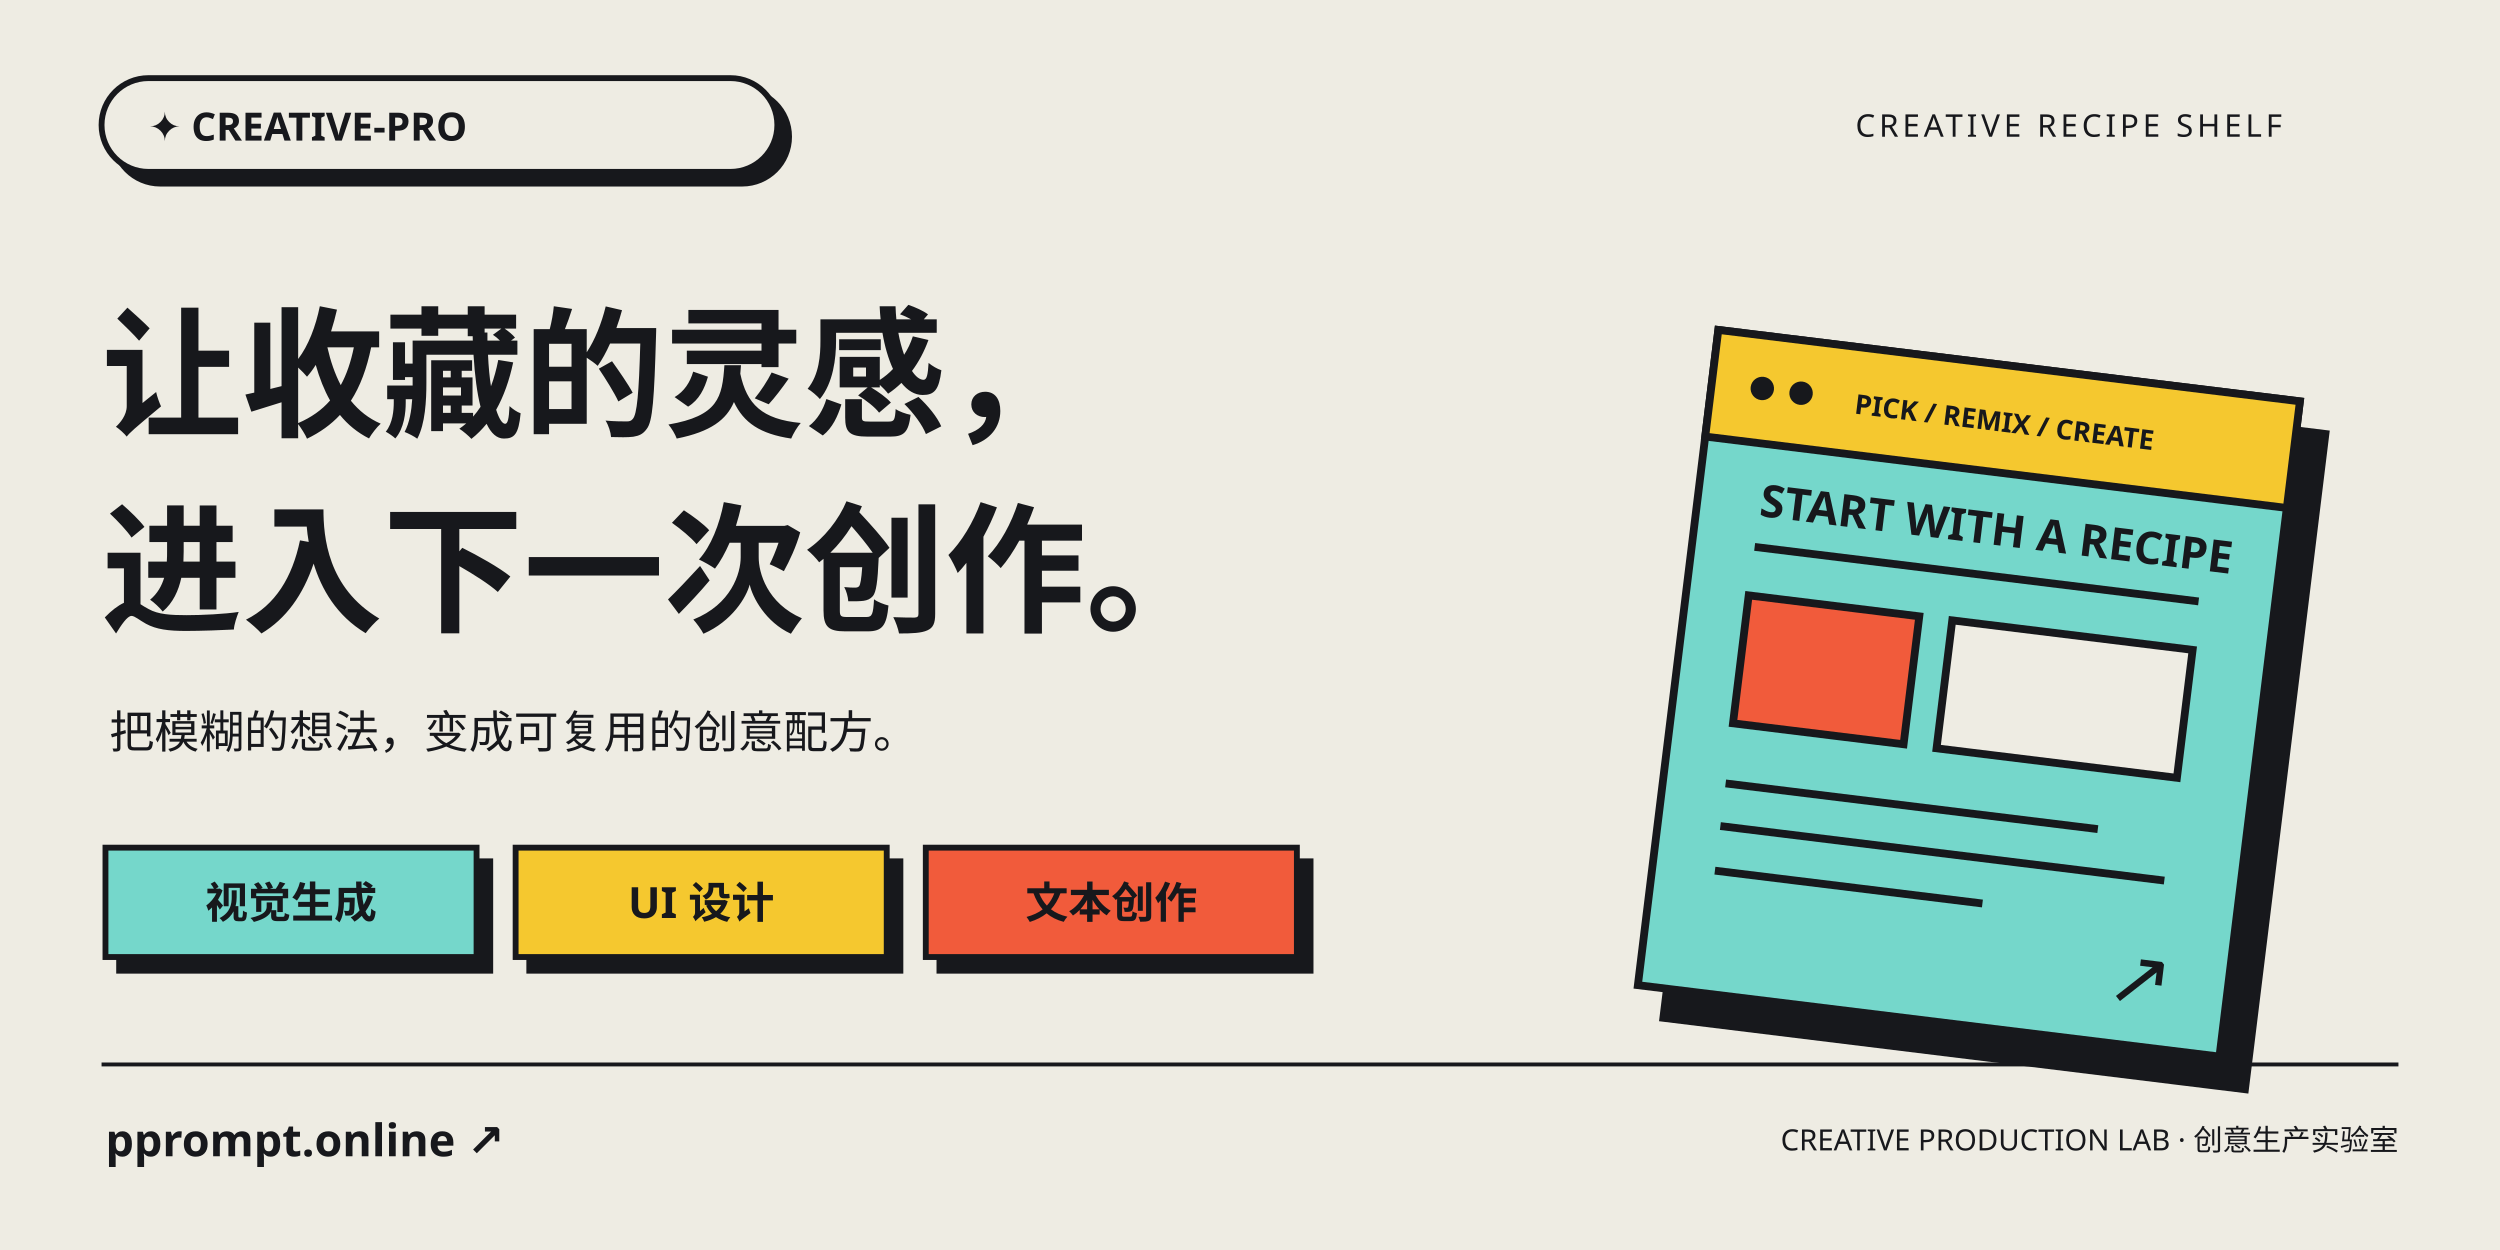
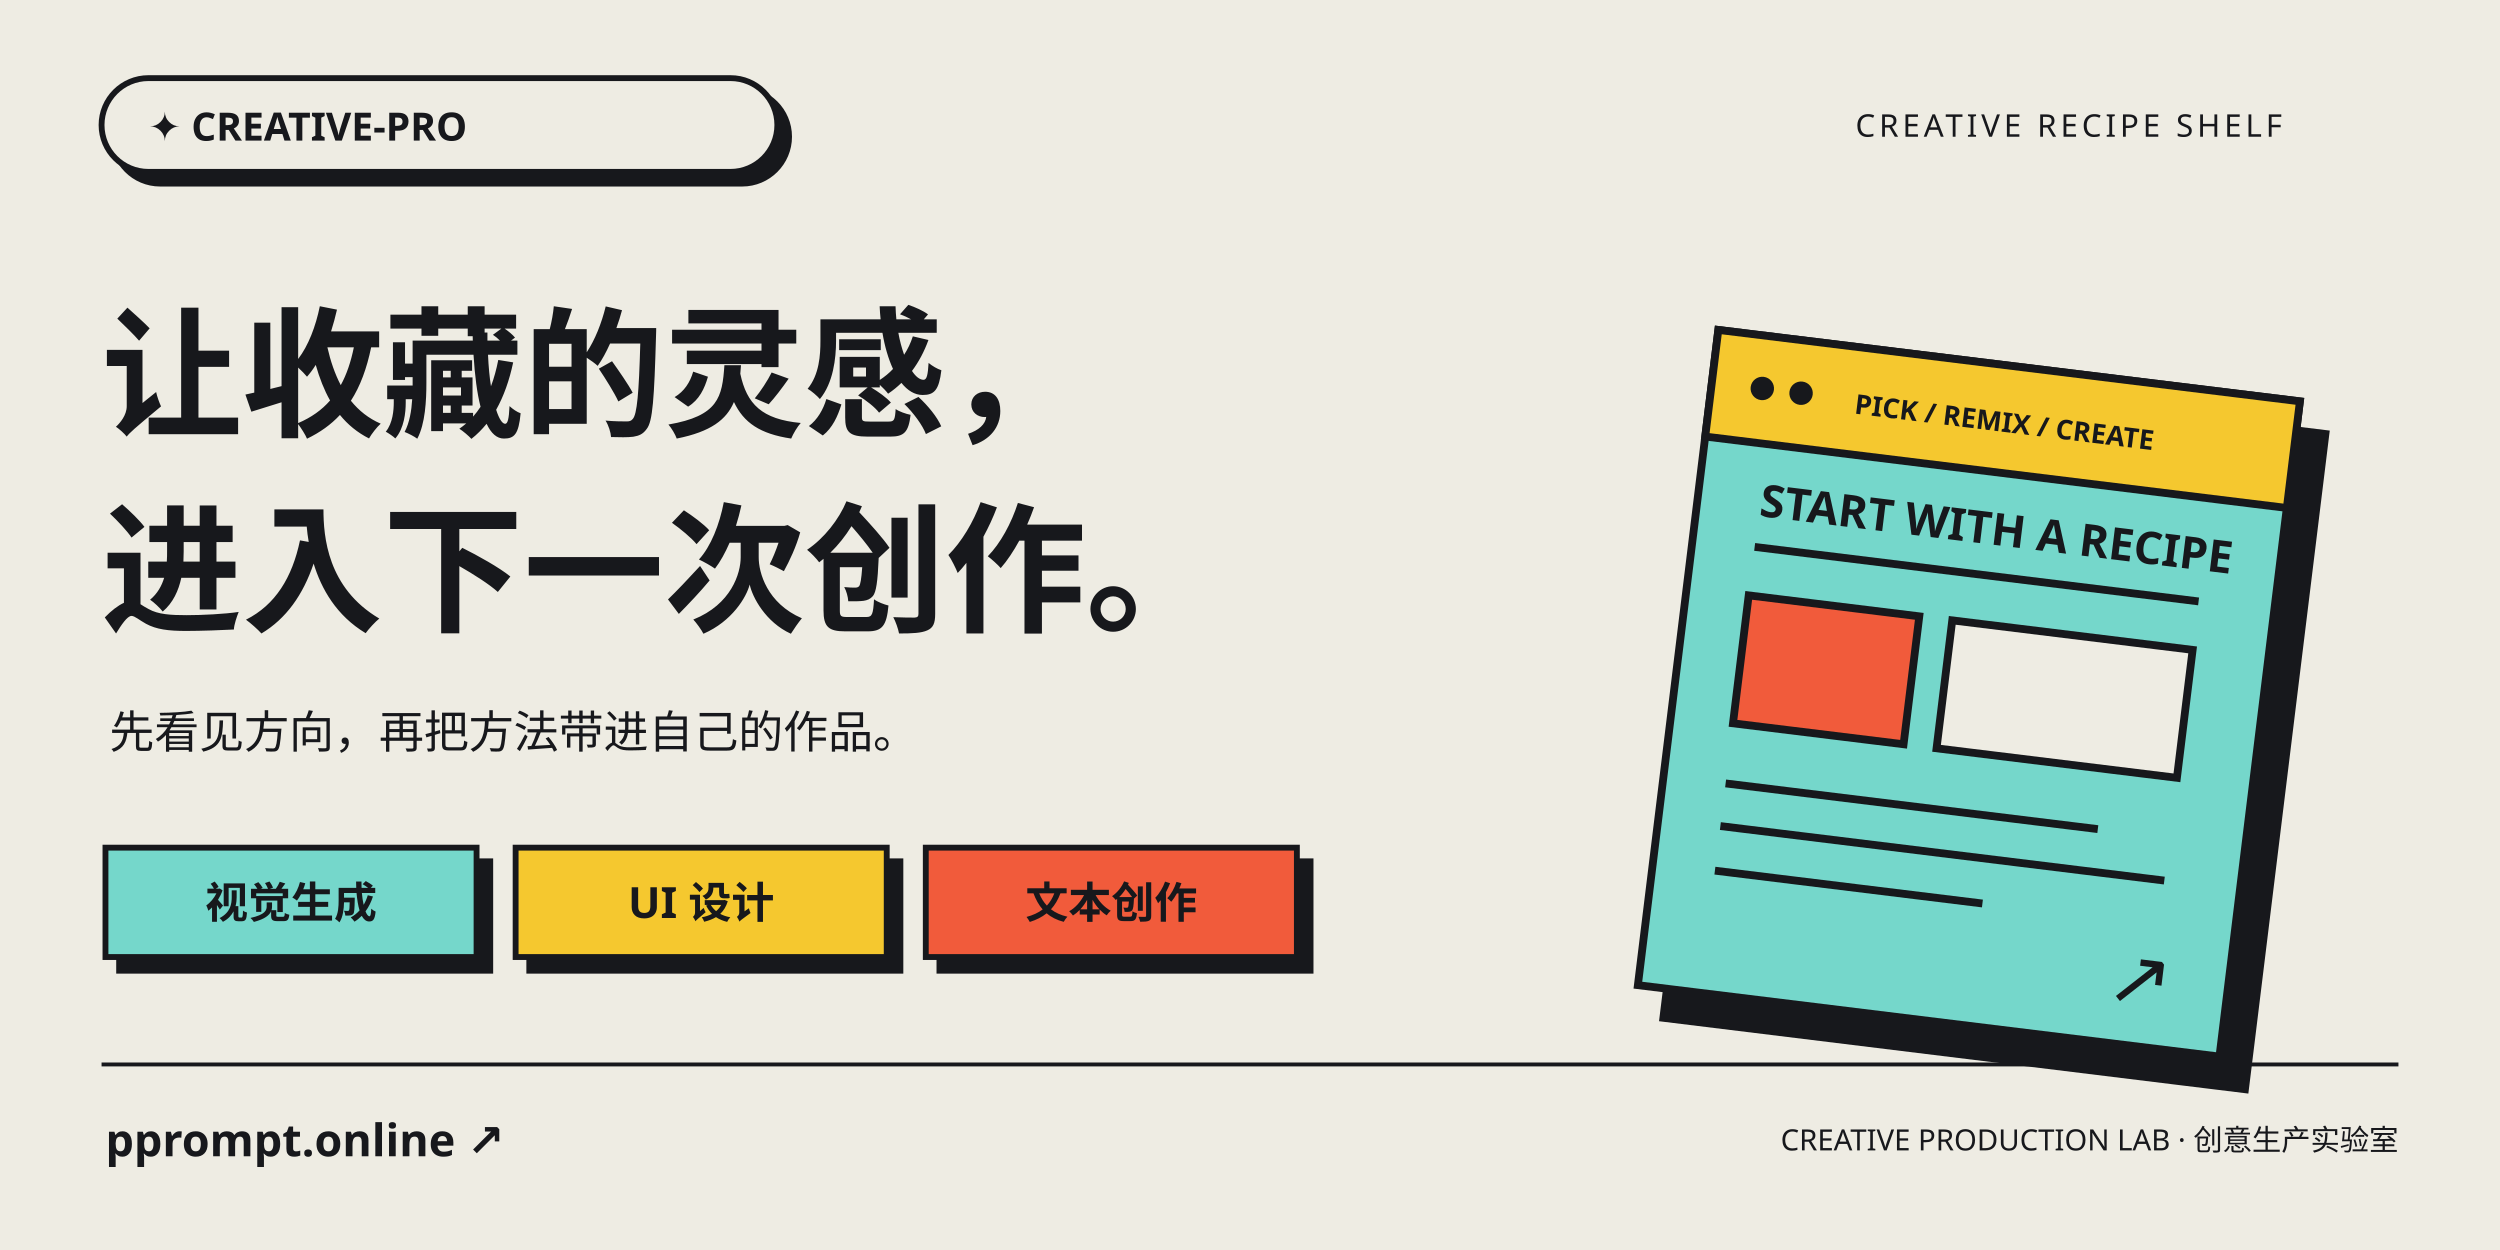
<svg xmlns="http://www.w3.org/2000/svg" width="1280" height="640" viewBox="0 0 1280 640" role="img" aria-labelledby="title desc">
  <rect width="1280" height="640" fill="#eeece3" />
  <g stroke="#17181c" stroke-width="3">
    <rect x="58" y="46" width="346" height="48" rx="24" fill="#17181c" />
    <rect x="52" y="40" width="346" height="48" rx="24" fill="#eeece3" />
  </g>
  <g fill="#17181c" font-family="Microsoft YaHei, sans-serif">
    <text x="76" y="72" font-size="20" font-weight="700">✦ CREATIVE-PRO</text>
    <text x="950" y="70" font-size="16" letter-spacing="2">CREATIVE RECIPE SHELF</text>
    <text x="52" y="218" font-size="72" font-weight="900">让收藏的灵感，</text>
    <text x="52" y="318" font-size="72" font-weight="900">进入下一次创作。</text>
-     <text x="56" y="383" font-size="23">把模糊的想法，变成可复用的创意配方。</text>
+     <text x="56" y="383" font-size="23">先看见方向，再把方法带进自己的作品。</text>
  </g>
  <g font-family="Microsoft YaHei, sans-serif" font-weight="700" font-size="22" stroke="#17181c" stroke-width="3">
    <rect x="61" y="441" width="190" height="56" fill="#17181c" />
    <rect x="54" y="434" width="190" height="56" fill="#75d7cb" />
    <rect x="271" y="441" width="190" height="56" fill="#17181c" />
    <rect x="264" y="434" width="190" height="56" fill="#f5c82f" />
    <rect x="481" y="441" width="190" height="56" fill="#17181c" />
    <rect x="474" y="434" width="190" height="56" fill="#f15b3b" />
    <g stroke="none" fill="#17181c">
      <text x="149" y="470" text-anchor="middle">视觉生成</text>
      <text x="359" y="470" text-anchor="middle">UI 设计</text>
      <text x="569" y="470" text-anchor="middle">文本创作</text>
    </g>
  </g>
  <g transform="translate(881 159) rotate(7)" stroke="#17181c" stroke-width="4">
    <rect x="15" y="25" width="300" height="338" fill="#17181c" />
    <rect x="0" y="10" width="300" height="338" fill="#75d7cb" />
    <rect x="0" y="10" width="300" height="55" fill="#f5c82f" />
    <circle cx="26" cy="37" r="6" fill="#17181c" stroke="none" />
    <circle cx="46" cy="37" r="6" fill="#17181c" stroke="none" />
    <path d="M32 118h229M32 240h192M32 262h229M32 285h138" fill="none" />
    <rect x="32" y="143" width="88" height="66" fill="#f15b3b" />
    <rect x="137" y="143" width="124" height="66" fill="#eeece3" />
    <g fill="#17181c" stroke="none" font-family="Microsoft YaHei, sans-serif">
      <text x="74" y="44" font-size="14" font-weight="700">PICK / REMIX / CREATE</text>
      <text x="32" y="102" font-size="23" font-weight="700">START WITH A RECIPE</text>
      <text x="238" y="327" font-size="40">↗</text>
    </g>
  </g>
  <path d="M52 545h1176" stroke="#17181c" stroke-width="2" />
  <g fill="#17181c" font-family="Microsoft YaHei, sans-serif">
    <text x="54" y="592" font-size="23" font-weight="700">pprompt.online ↗</text>
    <text x="1228" y="589" font-size="15" text-anchor="end">CREATIVE PRODUCTION LAB · 创意生产实验室</text>
  </g>
</svg>
